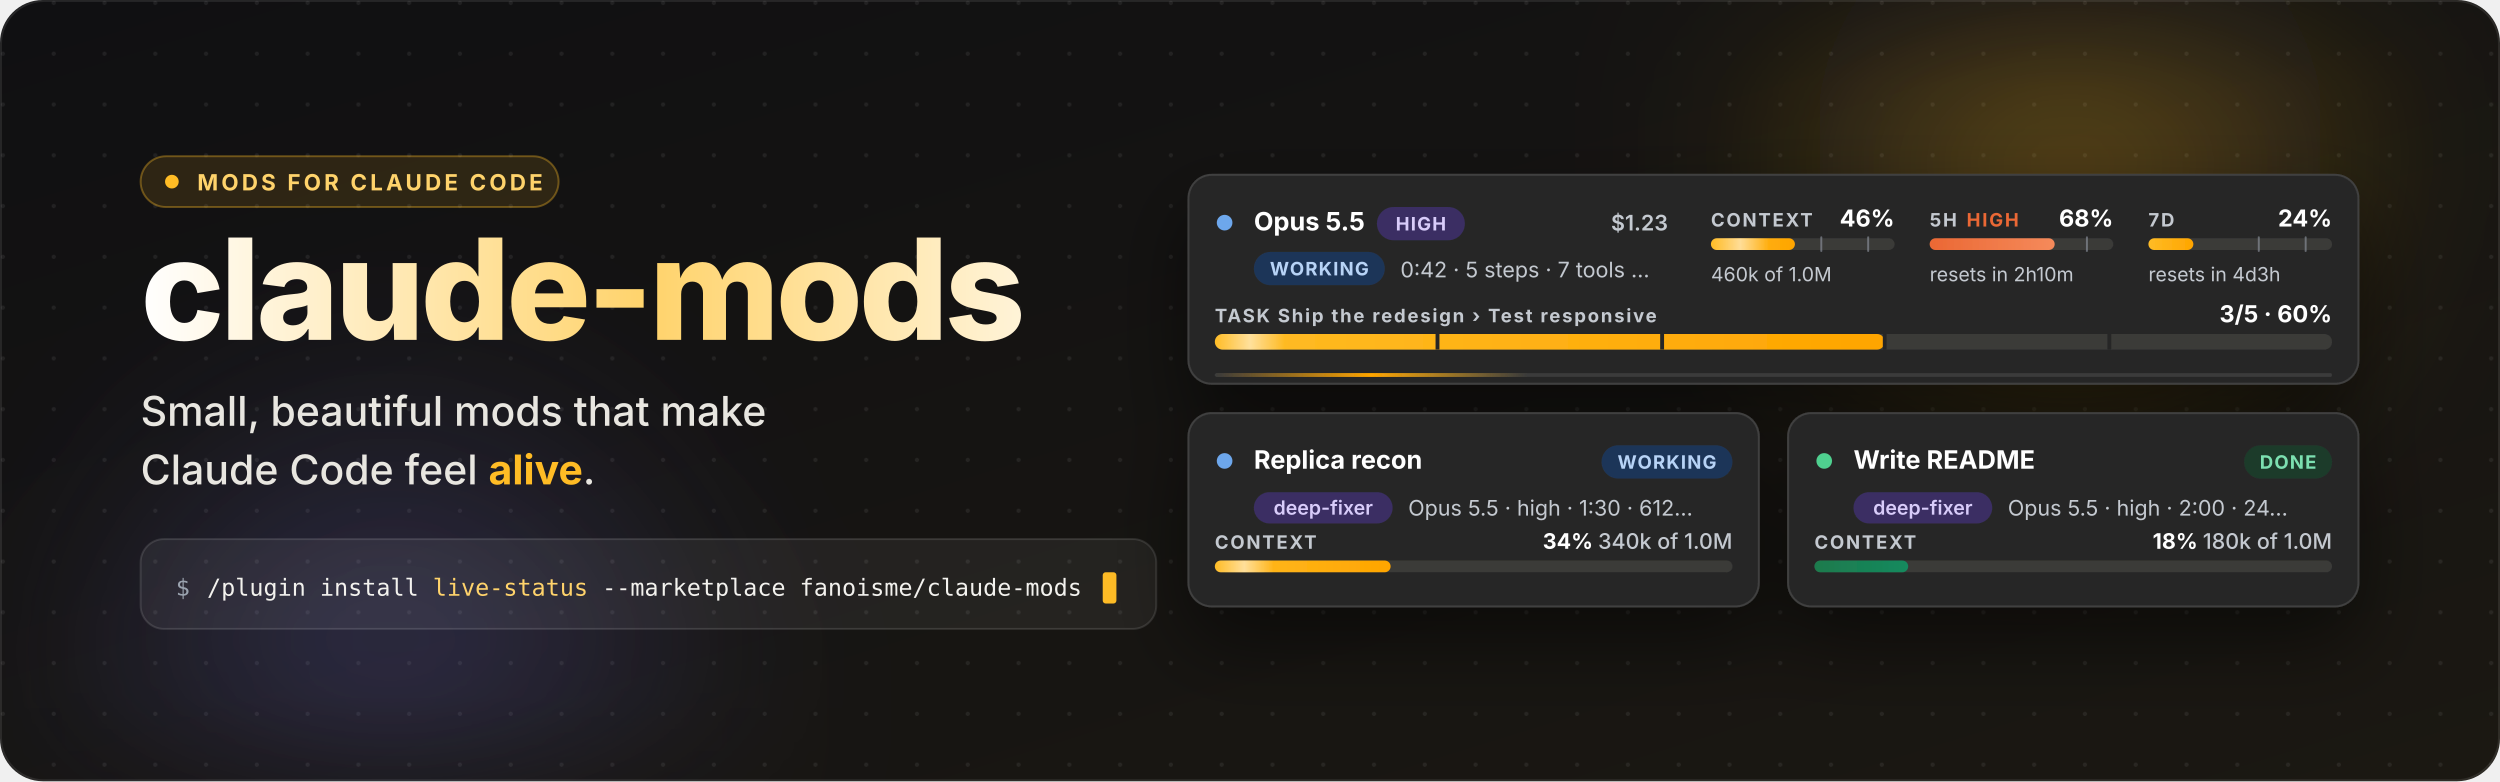
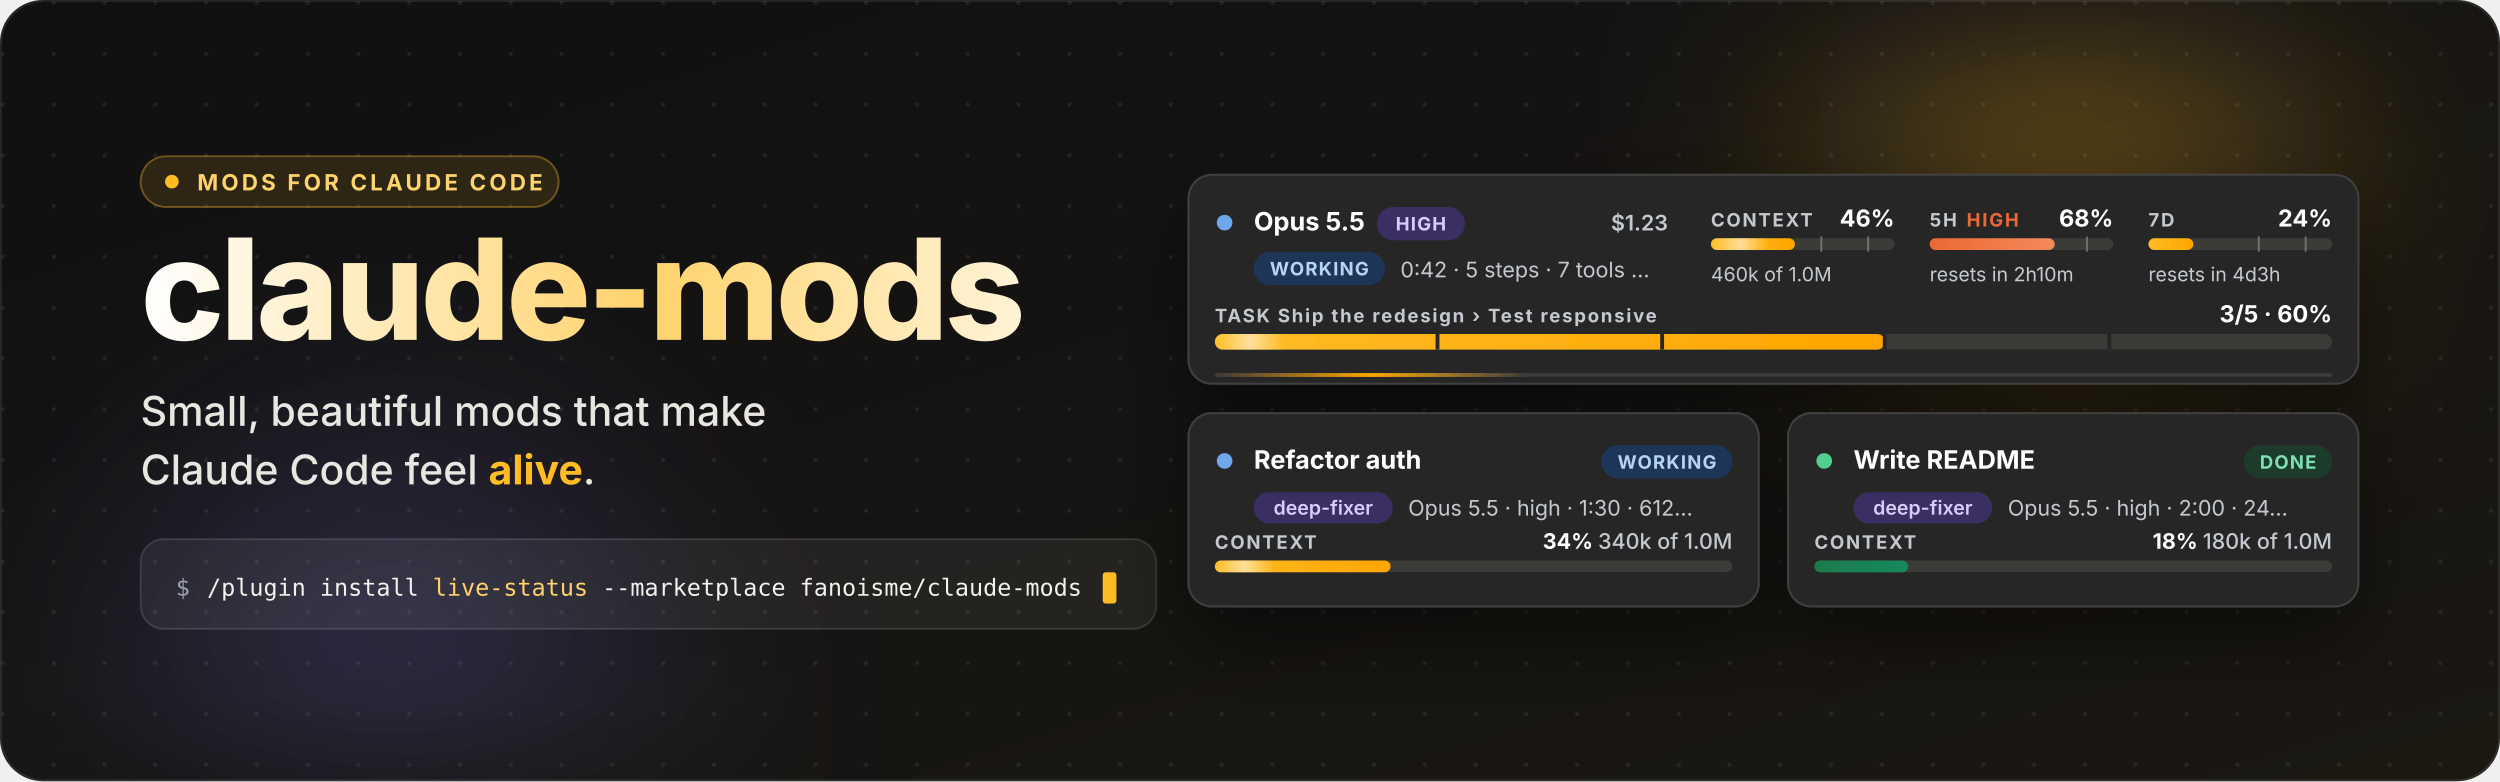
<svg xmlns="http://www.w3.org/2000/svg" width="1280" height="400" viewBox="0 0 1280 400" role="img" aria-label="claude-mods: a collection of mods for Claude Code. Preview of the live-status monitor and agents panel.">
  <defs>
    <linearGradient id="hbg" x1="0" y1="0" x2="1" y2="1">
      <stop offset="0" stop-color="#101012" />
      <stop offset="1" stop-color="#1B1812" />
    </linearGradient>
    <radialGradient id="hg1" cx=".5" cy=".5" r=".5">
      <stop offset="0" stop-color="#FFBC25" stop-opacity=".34" />
      <stop offset="1" stop-color="#FFBC25" stop-opacity="0" />
    </radialGradient>
    <radialGradient id="hg2" cx=".5" cy=".5" r=".5">
      <stop offset="0" stop-color="#7C79E8" stop-opacity=".30" />
      <stop offset="1" stop-color="#7C79E8" stop-opacity="0" />
    </radialGradient>
    <pattern id="hdots" width="26" height="26" patternUnits="userSpaceOnUse">
      <circle cx="1.5" cy="1.5" r="1.1" fill="#fff" opacity=".07" />
      <animateTransform attributeName="patternTransform" type="translate" from="0 0" to="26 26" dur="9s" repeatCount="indefinite" />
    </pattern>
    <linearGradient id="htitle" gradientUnits="userSpaceOnUse" x1="72" y1="0" x2="592" y2="0">
      <stop offset="0" stop-color="#FFFFFF" />
      <stop offset=".5" stop-color="#FFD36B" />
      <stop offset="1" stop-color="#FFFFFF" />
      <animateTransform attributeName="gradientTransform" type="translate" values="-260 0;260 0;-260 0" dur="8s" repeatCount="indefinite" />
    </linearGradient>
    <clipPath id="hclip">
      <rect width="1280" height="400" rx="22" />
    </clipPath>
    <filter id="hblur" x="-50%" y="-50%" width="200%" height="200%">
      <feGaussianBlur stdDeviation="46" />
    </filter>
    <filter id="hshadow" x="-20%" y="-20%" width="140%" height="160%">
      <feDropShadow dx="0" dy="18" stdDeviation="20" flood-color="#000" flood-opacity=".5" />
    </filter>
  </defs>
  <style>

.card{fill:#282828!important;stroke:#3F3F3F!important}.nm{fill:#FFFFFF!important}.mu{fill:#C4C9D0!important}.pc{fill:#FFFFFF!important}
.trk{fill:#3A3A38!important}.tick{fill:#9AA3AF!important}.chip{fill:#3A2F63!important}.chipt{fill:#D9CCFA!important}.chipx{stroke:#626B79!important}.rail{fill:#3A3A3A!important}
.dot-ok{fill:#4FD08F!important}.dot-run{fill:#6DA7EC!important}
.lz-run{fill:#1F3558!important}.lz-runt{fill:#B7D3F6!important}.lz-idle{fill:#3A3A3A!important}.lz-idlet{fill:#FFFFFF!important}
.lv-hi{fill:#EB6834!important}.lv-bad{fill:#FF7A78!important}.seg{fill:#282828!important}
.card{fill:#282828!important;stroke:#3F3F3F!important}.nm{fill:#FFFFFF!important}.mu{fill:#C4C9D0!important}.pc{fill:#FFFFFF!important}
.trk{fill:#3A3A38!important}.tick{fill:#9AA3AF!important}.chip{fill:#3A2F63!important}.chipt{fill:#D9CCFA!important}.chipx{stroke:#626B79!important}.rail{fill:#3A3A3A!important}
.dot-ok{fill:#4FD08F!important}.dot-run{fill:#6DA7EC!important}
.lz-run{fill:#1F3558!important}.lz-runt{fill:#B7D3F6!important}.lz-idle{fill:#3A3A3A!important}.lz-idlet{fill:#FFFFFF!important}
.lv-hi{fill:#EB6834!important}.lv-bad{fill:#FF7A78!important}.seg{fill:#282828!important}

.lz-ok{fill:#1E3A2C!important}.lz-okt{fill:#7BE0B0!important}.lz-bad{fill:#4A2323!important}.lz-badt{fill:#FF9C9A!important}.tile{fill:#333333!important}
.lz-att{fill:#4A3A12!important}.lz-attt{fill:#FFD36B!important}
.hmono{font-family:ui-monospace,SFMono-Regular,Menlo,Consolas,monospace}
.hcur{animation:hcur 1.1s steps(1) infinite}
@keyframes hcur{50%{opacity:0}}
.hfloat1{animation:hfl 7s cubic-bezier(.45,0,.55,1) infinite}
.hfloat2{animation:hfl 7s cubic-bezier(.45,0,.55,1) infinite;animation-delay:-2.3s}
@keyframes hfl{0%,100%{transform:translateY(0)}50%{transform:translateY(-6px)}}
.hrise{animation:hrise .9s cubic-bezier(.16,1,.3,1) both}
@keyframes hrise{from{opacity:0;transform:translateY(14px)}to{opacity:1;transform:none}}
@media (prefers-reduced-motion: reduce){*{animation:none!important}}
</style>
  <g clip-path="url(#hclip)">
    <rect width="1280" height="400" fill="url(#hbg)" />
    <rect width="1280" height="400" fill="url(#hdots)" />
    <g filter="url(#hblur)">
      <circle cx="1060" cy="70" r="190" fill="url(#hg1)">
        <animateTransform attributeName="transform" type="translate" values="0 0;-50 34;0 0" dur="12s" repeatCount="indefinite" />
      </circle>
      <circle cx="200" cy="360" r="200" fill="url(#hg2)">
        <animateTransform attributeName="transform" type="translate" values="0 0;60 -30;0 0" dur="14s" repeatCount="indefinite" />
      </circle>
    </g>
    <rect x=".5" y=".5" width="1279" height="399" rx="22" fill="none" stroke="#fff" stroke-opacity=".09" />
    <g class="hrise" style="animation-delay:.05s">
      <rect x="72" y="80" width="214" height="26" rx="13" fill="#FFBC25" fill-opacity=".12" stroke="#FFBC25" stroke-opacity=".35" />
      <circle cx="88" cy="93" r="3.5" fill="#FFBC25">
        <animate attributeName="opacity" values="1;.35;1" dur="2.4s" repeatCount="indefinite" />
      </circle>
      <text x="101" y="97.5" font-family="Inter,system-ui,-apple-system,'Segoe UI',Roboto,sans-serif" font-size="11.5" font-weight="700" letter-spacing="1.6" fill="#FFD36B">MODS FOR CLAUDE CODE</text>
    </g>
    <text class="hrise" style="animation-delay:.15s" x="72" y="174" font-family="Inter,system-ui,-apple-system,'Segoe UI',Roboto,sans-serif" font-size="72" font-weight="800" letter-spacing="-2" fill="url(#htitle)">claude-mods</text>
    <g class="hrise" style="animation-delay:.28s">
      <text x="72" y="218" font-family="Inter,system-ui,-apple-system,'Segoe UI',Roboto,sans-serif" font-size="21" font-weight="500" fill="#E8E6E0">Small, beautiful mods that make</text>
      <text x="72" y="248" font-family="Inter,system-ui,-apple-system,'Segoe UI',Roboto,sans-serif" font-size="21" font-weight="500" fill="#E8E6E0">Claude Code feel <tspan fill="#FFBC25" font-weight="700">alive</tspan>.</text>
    </g>
    <g class="hrise" style="animation-delay:.42s">
      <rect x="72" y="276" width="520" height="46" rx="12" fill="#fff" fill-opacity=".06" stroke="#fff" stroke-opacity=".12" />
      <text class="hmono" x="90" y="305" font-size="12" fill="#9AA3AF">$</text>
      <text class="hmono" x="106" y="305" font-size="12" fill="#F3F2EE">/plugin install <tspan fill="#FFD36B">live-status</tspan> --marketplace fanoisme/claude-mods</text>
      <rect class="hcur" x="564.6" y="293" width="7" height="16" rx="1.5" fill="#FFBC25" />
    </g>
    <g transform="translate(608 89)" filter="url(#hshadow)">
      <g class="hfloat1">
        <svg x="0" y="0" width="600" height="108" viewBox="0 0 600 108">
          <style>
.card{fill:#F8F9FB;stroke:#D0D6DD}.nm{fill:#333333}.mu{fill:#626B79}.pc{fill:#232933}
.trk{fill:#FFF4D6}.tick{fill:#626B79}.chip{fill:#F1EBFD}.chipt{fill:#5B3BB0}.chipx{fill:none;stroke:#7D8695}.rail{fill:#EDF0F2}
.dot-ok{fill:#1F7A4D}.dot-run{fill:#1D5FBF}
.lz-run{fill:#E8F0FC}.lz-runt{fill:#1D5FBF}.lz-idle{fill:#EDF0F2}.lz-idlet{fill:#333333}
.lv-hi{fill:#B54708}.lv-bad{fill:#C62F2F}.seg{fill:#F8F9FB}
@media (prefers-color-scheme: dark){
.card{fill:#282828;stroke:#3F3F3F}.nm{fill:#FFFFFF}.mu{fill:#C4C9D0}.pc{fill:#FFFFFF}
.trk{fill:#3A3A38}.tick{fill:#9AA3AF}.chip{fill:#3A2F63}.chipt{fill:#D9CCFA}.chipx{stroke:#626B79}.rail{fill:#3A3A3A}
.dot-ok{fill:#4FD08F}.dot-run{fill:#6DA7EC}
.lz-run{fill:#1F3558}.lz-runt{fill:#B7D3F6}.lz-idle{fill:#3A3A3A}.lz-idlet{fill:#FFFFFF}
.lv-hi{fill:#EB6834}.lv-bad{fill:#FF7A78}.seg{fill:#282828}}

@keyframes sh0_m{0%{transform:translateX(-30px)}100%{transform:translateX(43px)}}
@keyframes sht_m{0%{transform:translateX(-36px)}100%{transform:translateX(343px)}}
@keyframes rl_m{0%{transform:translateX(-160px)}100%{transform:translateX(572px)}}
@media (prefers-reduced-motion: reduce){*{animation:none!important}}</style>
          <defs>
            <linearGradient id="gOk_m" x1="0" x2="1">
              <stop offset="0" stop-color="#FFBC25" />
              <stop offset="1" stop-color="#FFA500" />
            </linearGradient>
            <linearGradient id="gWarn_m" x1="0" x2="1">
              <stop offset="0" stop-color="#EB6834" />
              <stop offset="1" stop-color="#F58A5B" />
            </linearGradient>
            <linearGradient id="gBad_m" x1="0" x2="1">
              <stop offset="0" stop-color="#C62F2F" />
              <stop offset="1" stop-color="#E34948" />
            </linearGradient>
            <linearGradient id="gDone_m" x1="0" x2="1">
              <stop offset="0" stop-color="#1F7A4D" />
              <stop offset="1" stop-color="#138A5E" />
            </linearGradient>
            <linearGradient id="gNone_m" x1="0" x2="1">
              <stop offset="0" stop-color="#999" />
              <stop offset="1" stop-color="#bbb" />
            </linearGradient>
            <linearGradient id="gSheen_m" x1="0" x2="1">
              <stop offset="0" stop-color="#fff" stop-opacity="0" />
              <stop offset=".5" stop-color="#fff" stop-opacity=".55" />
              <stop offset="1" stop-color="#fff" stop-opacity="0" />
            </linearGradient>
            <linearGradient id="gRail_m" x1="0" x2="1">
              <stop offset="0" stop-color="#FFA500" stop-opacity="0" />
              <stop offset=".5" stop-color="#FFA500" />
              <stop offset="1" stop-color="#FFBC25" stop-opacity="0" />
            </linearGradient>
          </defs>
          <rect class="card" x=".5" y=".5" width="599" height="107" rx="12" />
          <g>
            <circle class="dot-run" cx="19" cy="25" r="4" />
            <text class="nm" x="34" y="29" font-family="Inter,system-ui,-apple-system,'Segoe UI',Roboto,sans-serif" font-size="13" font-weight="650">Opus 5.5</text>
            <rect class="chip" x="97" y="17" width="45" height="17" rx="8.5" />
            <text class="chipt" x="119.5" y="29" text-anchor="middle" font-family="Inter,system-ui,-apple-system,'Segoe UI',Roboto,sans-serif" font-size="9.5" font-weight="700" letter-spacing=".6">HIGH</text>
            <text class="mu" x="246" y="29" text-anchor="end" font-family="Inter,system-ui,-apple-system,'Segoe UI',Roboto,sans-serif" font-size="11" font-weight="600" font-variant-numeric="tabular-nums">$1.23</text>
            <rect class="lz-run" x="34" y="40" width="67" height="17" rx="8.5" />
            <text class="lz-runt" x="67.5" y="52" text-anchor="middle" font-family="Inter,system-ui,-apple-system,'Segoe UI',Roboto,sans-serif" font-size="9.5" font-weight="700" letter-spacing=".6">WORKING</text>
            <text class="mu" x="109" y="53" font-family="Inter,system-ui,-apple-system,'Segoe UI',Roboto,sans-serif" font-size="11">0:42 · 5 steps · 7 tools …</text>
          </g>
          <g>
            <text class="mu" x="268" y="27" font-family="Inter,system-ui,-apple-system,'Segoe UI',Roboto,sans-serif" font-size="9.5" font-weight="700" letter-spacing=".9">CONTEXT</text>
            <text class="pc" x="362" y="27" text-anchor="end" font-family="Inter,system-ui,-apple-system,'Segoe UI',Roboto,sans-serif" font-size="12" font-weight="700" font-variant-numeric="tabular-nums">46%</text>
            <rect class="trk" x="268" y="33" width="94" height="6" rx="3" />
            <rect x="268" y="33" width="43" height="6" rx="3" fill="url(#gOk_m)" />
            <clipPath id="cl0_m">
              <rect x="268" y="33" width="43" height="6" rx="3" />
            </clipPath>
            <g clip-path="url(#cl0_m)">
              <rect x="268" y="33" width="30" height="6" fill="url(#gSheen_m)" style="animation:sh0_m 1.6s cubic-bezier(.65,0,.35,1) infinite;animation-delay:-0.00s" />
            </g>
            <rect class="tick" x="324" y="32" width="1" height="8" rx=".5" opacity=".55" />
            <rect class="tick" x="348" y="32" width="1" height="8" rx=".5" opacity=".55" />
            <text class="mu" x="268" y="55" font-family="Inter,system-ui,-apple-system,'Segoe UI',Roboto,sans-serif" font-size="10" font-variant-numeric="tabular-nums">460k of 1.0M</text>
          </g>
          <g>
            <text class="mu" x="380" y="27" font-family="Inter,system-ui,-apple-system,'Segoe UI',Roboto,sans-serif" font-size="9.5" font-weight="700" letter-spacing=".9">5H<tspan class="lv-hi" dx="5">HIGH</tspan>
            </text>
            <text class="pc" x="474" y="27" text-anchor="end" font-family="Inter,system-ui,-apple-system,'Segoe UI',Roboto,sans-serif" font-size="12" font-weight="700" font-variant-numeric="tabular-nums">68%</text>
            <rect class="trk" x="380" y="33" width="94" height="6" rx="3" />
            <rect x="380" y="33" width="64" height="6" rx="3" fill="url(#gWarn_m)" />
            <rect class="tick" x="460" y="32" width="1" height="8" rx=".5" opacity=".55" />
            <text class="mu" x="380" y="55" font-family="Inter,system-ui,-apple-system,'Segoe UI',Roboto,sans-serif" font-size="10" font-variant-numeric="tabular-nums">resets in 2h10m</text>
          </g>
          <g>
            <text class="mu" x="492" y="27" font-family="Inter,system-ui,-apple-system,'Segoe UI',Roboto,sans-serif" font-size="9.5" font-weight="700" letter-spacing=".9">7D</text>
            <text class="pc" x="586" y="27" text-anchor="end" font-family="Inter,system-ui,-apple-system,'Segoe UI',Roboto,sans-serif" font-size="12" font-weight="700" font-variant-numeric="tabular-nums">24%</text>
            <rect class="trk" x="492" y="33" width="94" height="6" rx="3" />
            <rect x="492" y="33" width="23" height="6" rx="3" fill="url(#gOk_m)" />
            <rect class="tick" x="548" y="32" width="1" height="8" rx=".5" opacity=".55" />
            <rect class="tick" x="572" y="32" width="1" height="8" rx=".5" opacity=".55" />
            <text class="mu" x="492" y="55" font-family="Inter,system-ui,-apple-system,'Segoe UI',Roboto,sans-serif" font-size="10" font-variant-numeric="tabular-nums">resets in 4d3h</text>
          </g>
          <g>
            <text class="mu" x="14" y="76" font-family="Inter,system-ui,-apple-system,'Segoe UI',Roboto,sans-serif" font-size="9.5" font-weight="700" letter-spacing=".9">TASK  Ship the redesign  ›  Test responsive</text>
            <text class="pc" x="586" y="76" text-anchor="end" font-family="Inter,system-ui,-apple-system,'Segoe UI',Roboto,sans-serif" font-size="12" font-weight="700" font-variant-numeric="tabular-nums">3/5  ·  60%</text>
            <rect class="trk" x="14" y="82" width="572" height="8" rx="4" />
            <rect x="14" y="82" width="343" height="8" rx="4" fill="url(#gOk_m)" />
            <clipPath id="clt_m">
              <rect x="14" y="82" width="343" height="8" rx="4" />
            </clipPath>
            <g clip-path="url(#clt_m)">
              <rect x="14" y="82" width="36" height="8" fill="url(#gSheen_m)" style="animation:sht_m 1.6s cubic-bezier(.65,0,.35,1) infinite;animation-delay:-0.00s" />
            </g>
            <rect class="seg" x="127" y="82" width="2" height="8" />
            <rect class="seg" x="242" y="82" width="2" height="8" />
            <rect class="seg" x="356" y="82" width="2" height="8" />
            <rect class="seg" x="471" y="82" width="2" height="8" />
          </g>
          <clipPath id="rc_m">
            <rect x="14" y="102" width="572" height="2" rx="1" />
          </clipPath>
          <rect class="rail" x="14" y="102" width="572" height="2" rx="1" />
          <g clip-path="url(#rc_m)">
            <rect x="14" y="102" width="160" height="2" rx="1" fill="url(#gRail_m)" style="animation:rl_m 1.8s cubic-bezier(.65,0,.35,1) infinite;animation-delay:-0.00s" />
          </g>
        </svg>
      </g>
      <g transform="translate(0 122)">
        <g class="hfloat2">
          <svg x="0" y="0" width="293" height="100" viewBox="0 0 293 100">
            <style>
.card{fill:#F8F9FB;stroke:#D0D6DD}.nm{fill:#333333}.mu{fill:#626B79}.pc{fill:#232933}
.trk{fill:#FFF4D6}.tick{fill:#626B79}.chip{fill:#F1EBFD}.chipt{fill:#5B3BB0}.chipx{fill:none;stroke:#7D8695}.rail{fill:#EDF0F2}
.dot-ok{fill:#1F7A4D}.dot-run{fill:#1D5FBF}
.lz-run{fill:#E8F0FC}.lz-runt{fill:#1D5FBF}.lz-idle{fill:#EDF0F2}.lz-idlet{fill:#333333}
.lv-hi{fill:#B54708}.lv-bad{fill:#C62F2F}.seg{fill:#F8F9FB}
@media (prefers-color-scheme: dark){
.card{fill:#282828;stroke:#3F3F3F}.nm{fill:#FFFFFF}.mu{fill:#C4C9D0}.pc{fill:#FFFFFF}
.trk{fill:#3A3A38}.tick{fill:#9AA3AF}.chip{fill:#3A2F63}.chipt{fill:#D9CCFA}.chipx{stroke:#626B79}.rail{fill:#3A3A3A}
.dot-ok{fill:#4FD08F}.dot-run{fill:#6DA7EC}
.lz-run{fill:#1F3558}.lz-runt{fill:#B7D3F6}.lz-idle{fill:#3A3A3A}.lz-idlet{fill:#FFFFFF}
.lv-hi{fill:#EB6834}.lv-bad{fill:#FF7A78}.seg{fill:#282828}}

.lz-ok{fill:#E3F5EB}.lz-okt{fill:#1F7A4D}.lz-bad{fill:#FDECEC}.lz-badt{fill:#C62F2F}.tile{fill:#EDF0F2}
.lz-att{fill:#FFF4D6}.lz-attt{fill:#8A5A00}
@media (prefers-color-scheme: dark){
.lz-ok{fill:#1E3A2C}.lz-okt{fill:#7BE0B0}.lz-bad{fill:#4A2323}.lz-badt{fill:#FF9C9A}.tile{fill:#333333}
.lz-att{fill:#4A3A12}.lz-attt{fill:#FFD36B}}@keyframes sa_a{0%{transform:translateX(-30px)}100%{transform:translateX(90px)}}
@media (prefers-reduced-motion: reduce){*{animation:none!important}}</style>
            <defs>
              <linearGradient id="gOk_a" x1="0" x2="1">
                <stop offset="0" stop-color="#FFBC25" />
                <stop offset="1" stop-color="#FFA500" />
              </linearGradient>
              <linearGradient id="gWarn_a" x1="0" x2="1">
                <stop offset="0" stop-color="#EB6834" />
                <stop offset="1" stop-color="#F58A5B" />
              </linearGradient>
              <linearGradient id="gBad_a" x1="0" x2="1">
                <stop offset="0" stop-color="#C62F2F" />
                <stop offset="1" stop-color="#E34948" />
              </linearGradient>
              <linearGradient id="gDone_a" x1="0" x2="1">
                <stop offset="0" stop-color="#1F7A4D" />
                <stop offset="1" stop-color="#138A5E" />
              </linearGradient>
              <linearGradient id="gSheen_a" x1="0" x2="1">
                <stop offset="0" stop-color="#fff" stop-opacity="0" />
                <stop offset=".5" stop-color="#fff" stop-opacity=".55" />
                <stop offset="1" stop-color="#fff" stop-opacity="0" />
              </linearGradient>
            </defs>
            <rect class="card" x=".5" y=".5" width="292" height="99" rx="12" />
            <circle class="dot-run" cx="19" cy="25" r="4" />
-             <text class="nm" x="34" y="29" font-family="Inter,system-ui,-apple-system,'Segoe UI',Roboto,sans-serif" font-size="13" font-weight="650">Replica recon</text>
+             <text class="nm" x="34" y="29" font-family="Inter,system-ui,-apple-system,'Segoe UI',Roboto,sans-serif" font-size="13" font-weight="650">Refactor auth</text>
            <rect class="lz-run" x="212" y="17" width="67" height="17" rx="8.5" />
            <text class="lz-runt" x="245.5" y="29" text-anchor="middle" font-family="Inter,system-ui,-apple-system,'Segoe UI',Roboto,sans-serif" font-size="9.5" font-weight="700" letter-spacing=".6">WORKING</text>
            <rect class="chip" x="34" y="41" width="71" height="16" rx="8" />
            <text class="chipt" x="69.5" y="52.5" text-anchor="middle" font-family="Inter,system-ui,-apple-system,'Segoe UI',Roboto,sans-serif" font-size="10" font-weight="600">deep-fixer</text>
            <text class="mu" x="113" y="53" font-family="Inter,system-ui,-apple-system,'Segoe UI',Roboto,sans-serif" font-size="11" font-variant-numeric="tabular-nums">Opus 5.5  ·  high  ·  1:30  ·  612…</text>
            <text class="mu" x="14" y="70" font-family="Inter,system-ui,-apple-system,'Segoe UI',Roboto,sans-serif" font-size="9.5" font-weight="700" letter-spacing=".9">CONTEXT</text>
            <text class="pc" x="279" y="70" text-anchor="end" font-family="Inter,system-ui,-apple-system,'Segoe UI',Roboto,sans-serif" font-size="11" font-weight="700" font-variant-numeric="tabular-nums">34%  <tspan class="mu" font-weight="500">340k of 1.0M</tspan>
            </text>
            <rect class="trk" x="14" y="76" width="265" height="6" rx="3" />
            <rect x="14" y="76" width="90" height="6" rx="3" fill="url(#gOk_a)" />
            <clipPath id="ca_a">
              <rect x="14" y="76" width="90" height="6" rx="3" />
            </clipPath>
            <g clip-path="url(#ca_a)">
              <rect x="14" y="76" width="30" height="6" fill="url(#gSheen_a)" style="animation:sa_a 1.6s cubic-bezier(.65,0,.35,1) infinite;animation-delay:-0.00s" />
            </g>
          </svg>
          <svg x="307" y="0" width="293" height="100" viewBox="0 0 293 100">
            <style>
.card{fill:#F8F9FB;stroke:#D0D6DD}.nm{fill:#333333}.mu{fill:#626B79}.pc{fill:#232933}
.trk{fill:#FFF4D6}.tick{fill:#626B79}.chip{fill:#F1EBFD}.chipt{fill:#5B3BB0}.chipx{fill:none;stroke:#7D8695}.rail{fill:#EDF0F2}
.dot-ok{fill:#1F7A4D}.dot-run{fill:#1D5FBF}
.lz-run{fill:#E8F0FC}.lz-runt{fill:#1D5FBF}.lz-idle{fill:#EDF0F2}.lz-idlet{fill:#333333}
.lv-hi{fill:#B54708}.lv-bad{fill:#C62F2F}.seg{fill:#F8F9FB}
@media (prefers-color-scheme: dark){
.card{fill:#282828;stroke:#3F3F3F}.nm{fill:#FFFFFF}.mu{fill:#C4C9D0}.pc{fill:#FFFFFF}
.trk{fill:#3A3A38}.tick{fill:#9AA3AF}.chip{fill:#3A2F63}.chipt{fill:#D9CCFA}.chipx{stroke:#626B79}.rail{fill:#3A3A3A}
.dot-ok{fill:#4FD08F}.dot-run{fill:#6DA7EC}
.lz-run{fill:#1F3558}.lz-runt{fill:#B7D3F6}.lz-idle{fill:#3A3A3A}.lz-idlet{fill:#FFFFFF}
.lv-hi{fill:#EB6834}.lv-bad{fill:#FF7A78}.seg{fill:#282828}}

.lz-ok{fill:#E3F5EB}.lz-okt{fill:#1F7A4D}.lz-bad{fill:#FDECEC}.lz-badt{fill:#C62F2F}.tile{fill:#EDF0F2}
.lz-att{fill:#FFF4D6}.lz-attt{fill:#8A5A00}
@media (prefers-color-scheme: dark){
.lz-ok{fill:#1E3A2C}.lz-okt{fill:#7BE0B0}.lz-bad{fill:#4A2323}.lz-badt{fill:#FF9C9A}.tile{fill:#333333}
.lz-att{fill:#4A3A12}.lz-attt{fill:#FFD36B}}
@media (prefers-reduced-motion: reduce){*{animation:none!important}}</style>
            <defs>
              <linearGradient id="gOk_b" x1="0" x2="1">
                <stop offset="0" stop-color="#FFBC25" />
                <stop offset="1" stop-color="#FFA500" />
              </linearGradient>
              <linearGradient id="gWarn_b" x1="0" x2="1">
                <stop offset="0" stop-color="#EB6834" />
                <stop offset="1" stop-color="#F58A5B" />
              </linearGradient>
              <linearGradient id="gBad_b" x1="0" x2="1">
                <stop offset="0" stop-color="#C62F2F" />
                <stop offset="1" stop-color="#E34948" />
              </linearGradient>
              <linearGradient id="gDone_b" x1="0" x2="1">
                <stop offset="0" stop-color="#1F7A4D" />
                <stop offset="1" stop-color="#138A5E" />
              </linearGradient>
              <linearGradient id="gSheen_b" x1="0" x2="1">
                <stop offset="0" stop-color="#fff" stop-opacity="0" />
                <stop offset=".5" stop-color="#fff" stop-opacity=".55" />
                <stop offset="1" stop-color="#fff" stop-opacity="0" />
              </linearGradient>
            </defs>
            <rect class="card" x=".5" y=".5" width="292" height="99" rx="12" />
            <circle class="dot-ok" cx="19" cy="25" r="4" />
            <text class="nm" x="34" y="29" font-family="Inter,system-ui,-apple-system,'Segoe UI',Roboto,sans-serif" font-size="13" font-weight="650">Write README</text>
            <rect class="lz-ok" x="234" y="17" width="45" height="17" rx="8.5" />
            <text class="lz-okt" x="256.5" y="29" text-anchor="middle" font-family="Inter,system-ui,-apple-system,'Segoe UI',Roboto,sans-serif" font-size="9.5" font-weight="700" letter-spacing=".6">DONE</text>
            <rect class="chip" x="34" y="41" width="71" height="16" rx="8" />
            <text class="chipt" x="69.5" y="52.5" text-anchor="middle" font-family="Inter,system-ui,-apple-system,'Segoe UI',Roboto,sans-serif" font-size="10" font-weight="600">deep-fixer</text>
            <text class="mu" x="113" y="53" font-family="Inter,system-ui,-apple-system,'Segoe UI',Roboto,sans-serif" font-size="11" font-variant-numeric="tabular-nums">Opus 5.5  ·  high  ·  2:00  ·  24…</text>
            <text class="mu" x="14" y="70" font-family="Inter,system-ui,-apple-system,'Segoe UI',Roboto,sans-serif" font-size="9.5" font-weight="700" letter-spacing=".9">CONTEXT</text>
            <text class="pc" x="279" y="70" text-anchor="end" font-family="Inter,system-ui,-apple-system,'Segoe UI',Roboto,sans-serif" font-size="11" font-weight="700" font-variant-numeric="tabular-nums">18%  <tspan class="mu" font-weight="500">180k of 1.0M</tspan>
            </text>
            <rect class="trk" x="14" y="76" width="265" height="6" rx="3" />
            <rect x="14" y="76" width="48" height="6" rx="3" fill="url(#gDone_b)" />
          </svg>
        </g>
      </g>
    </g>
  </g>
</svg>
